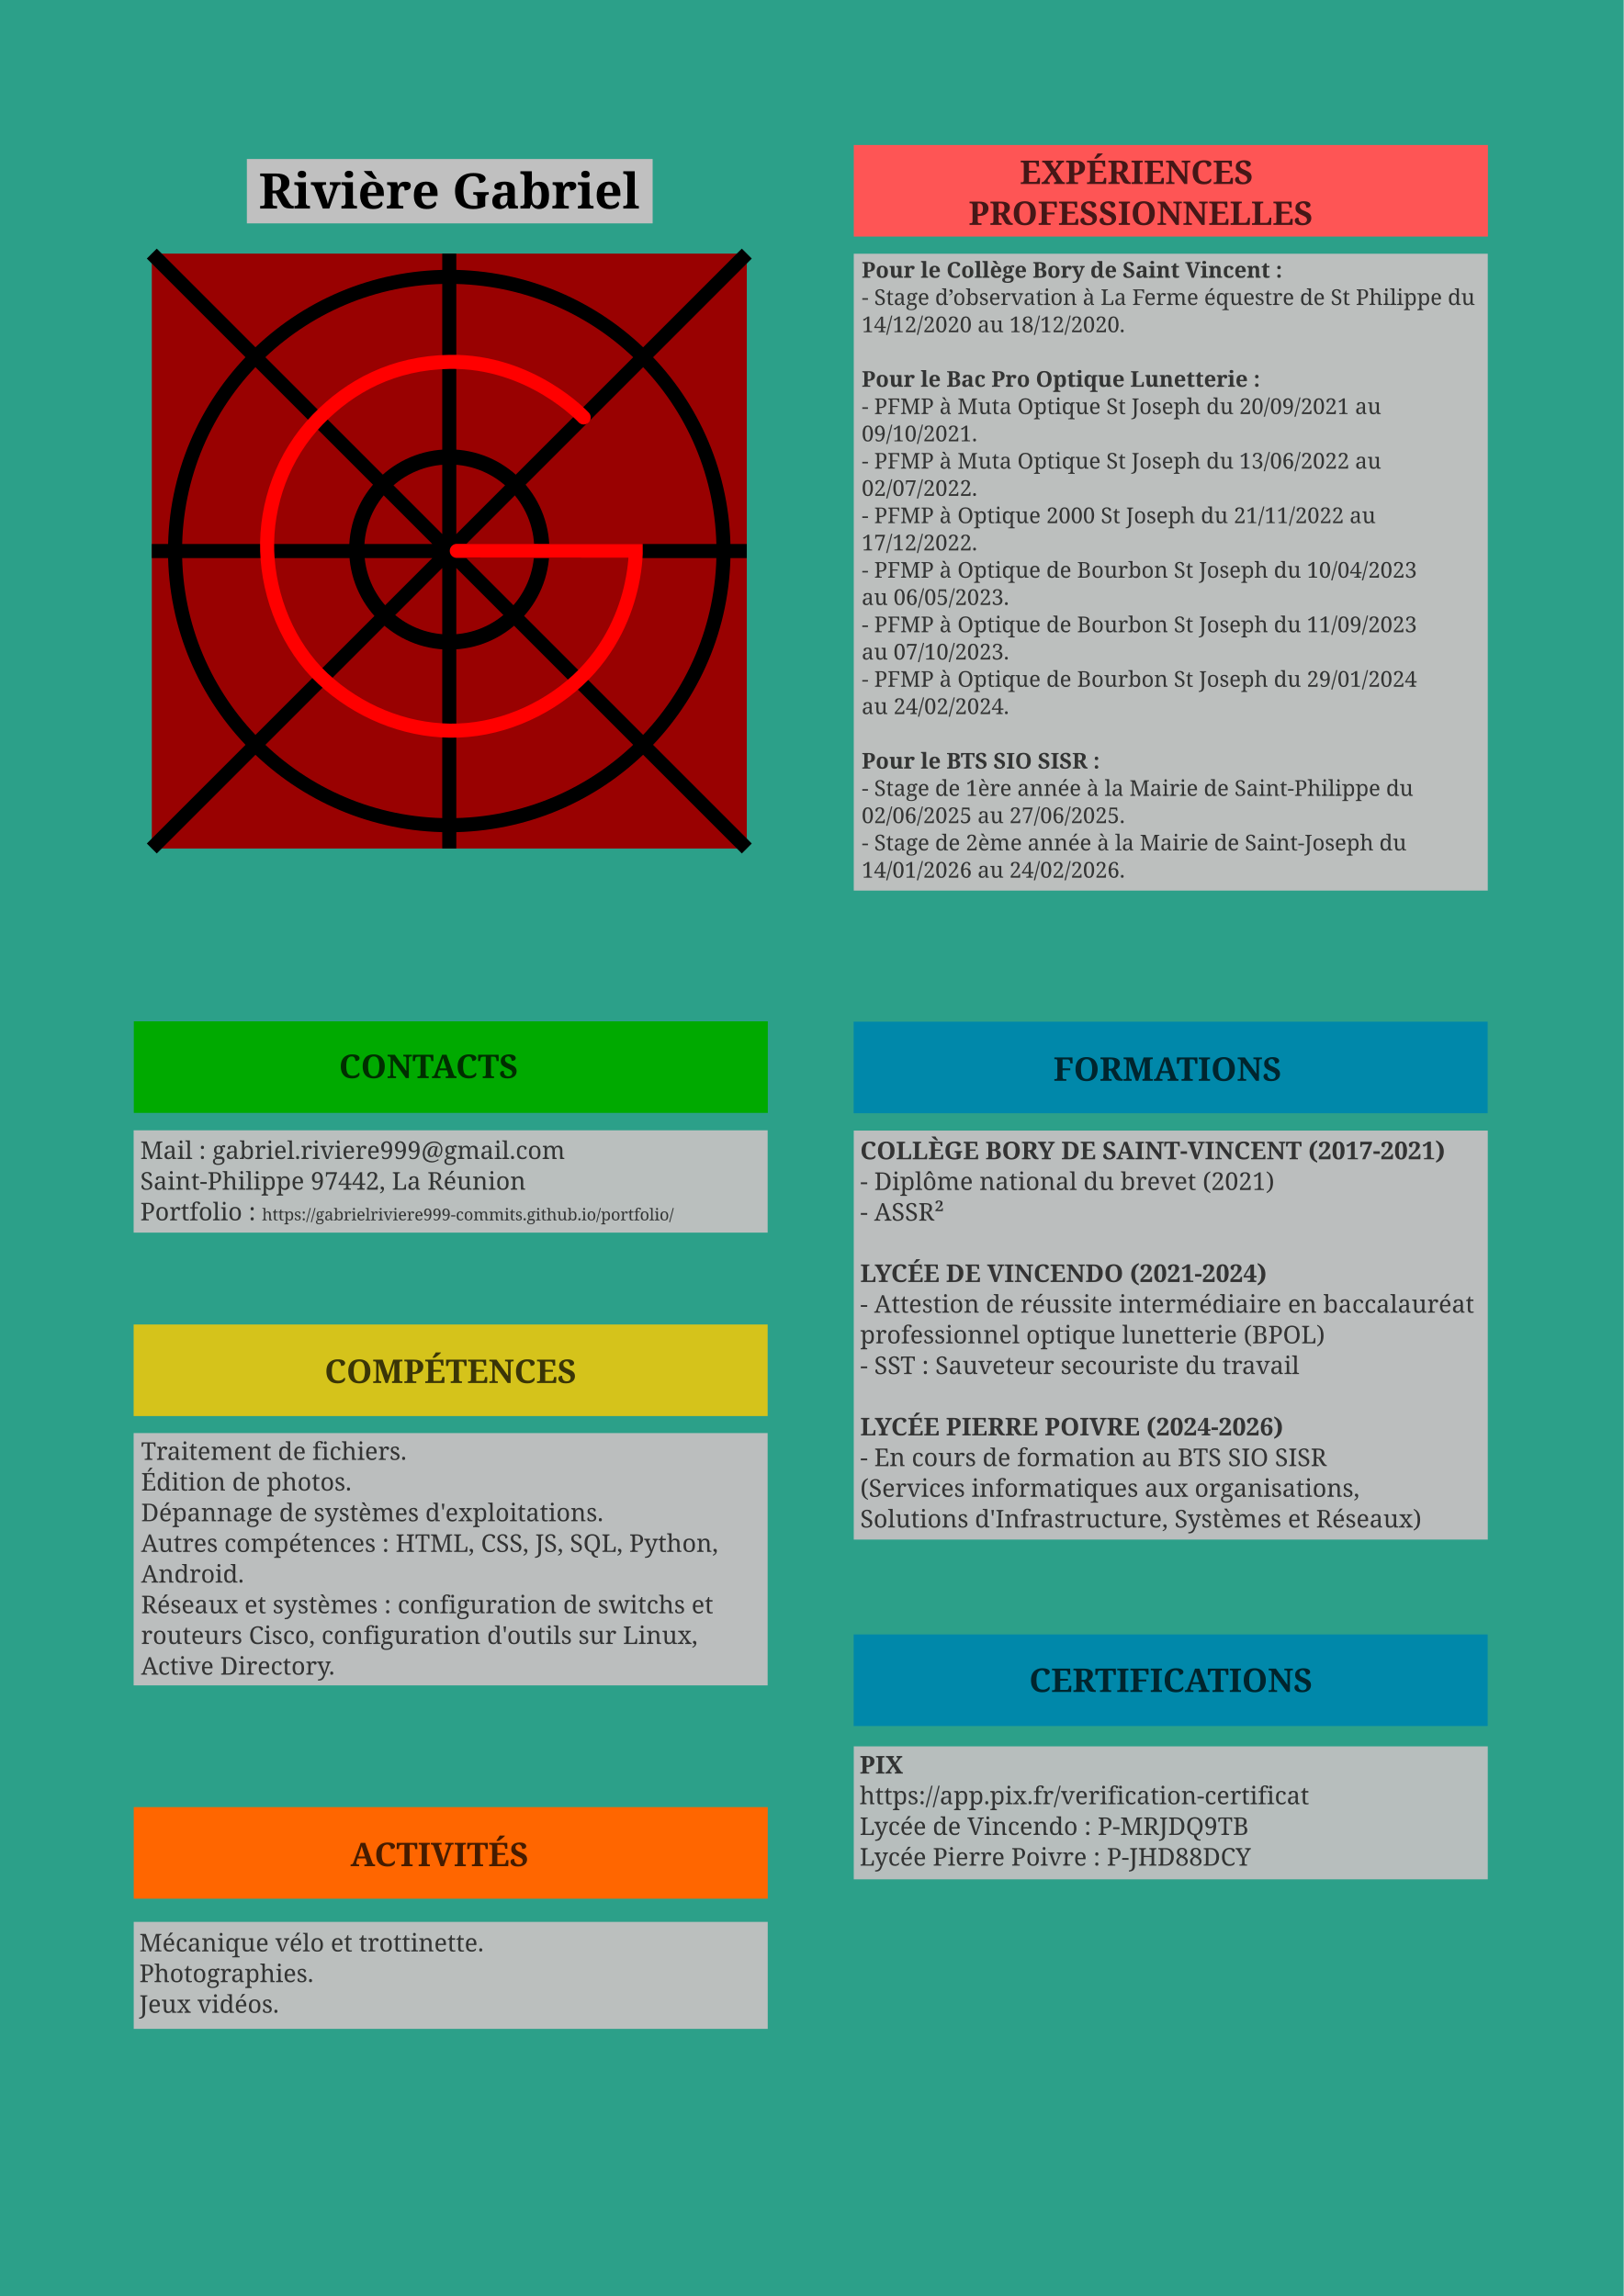
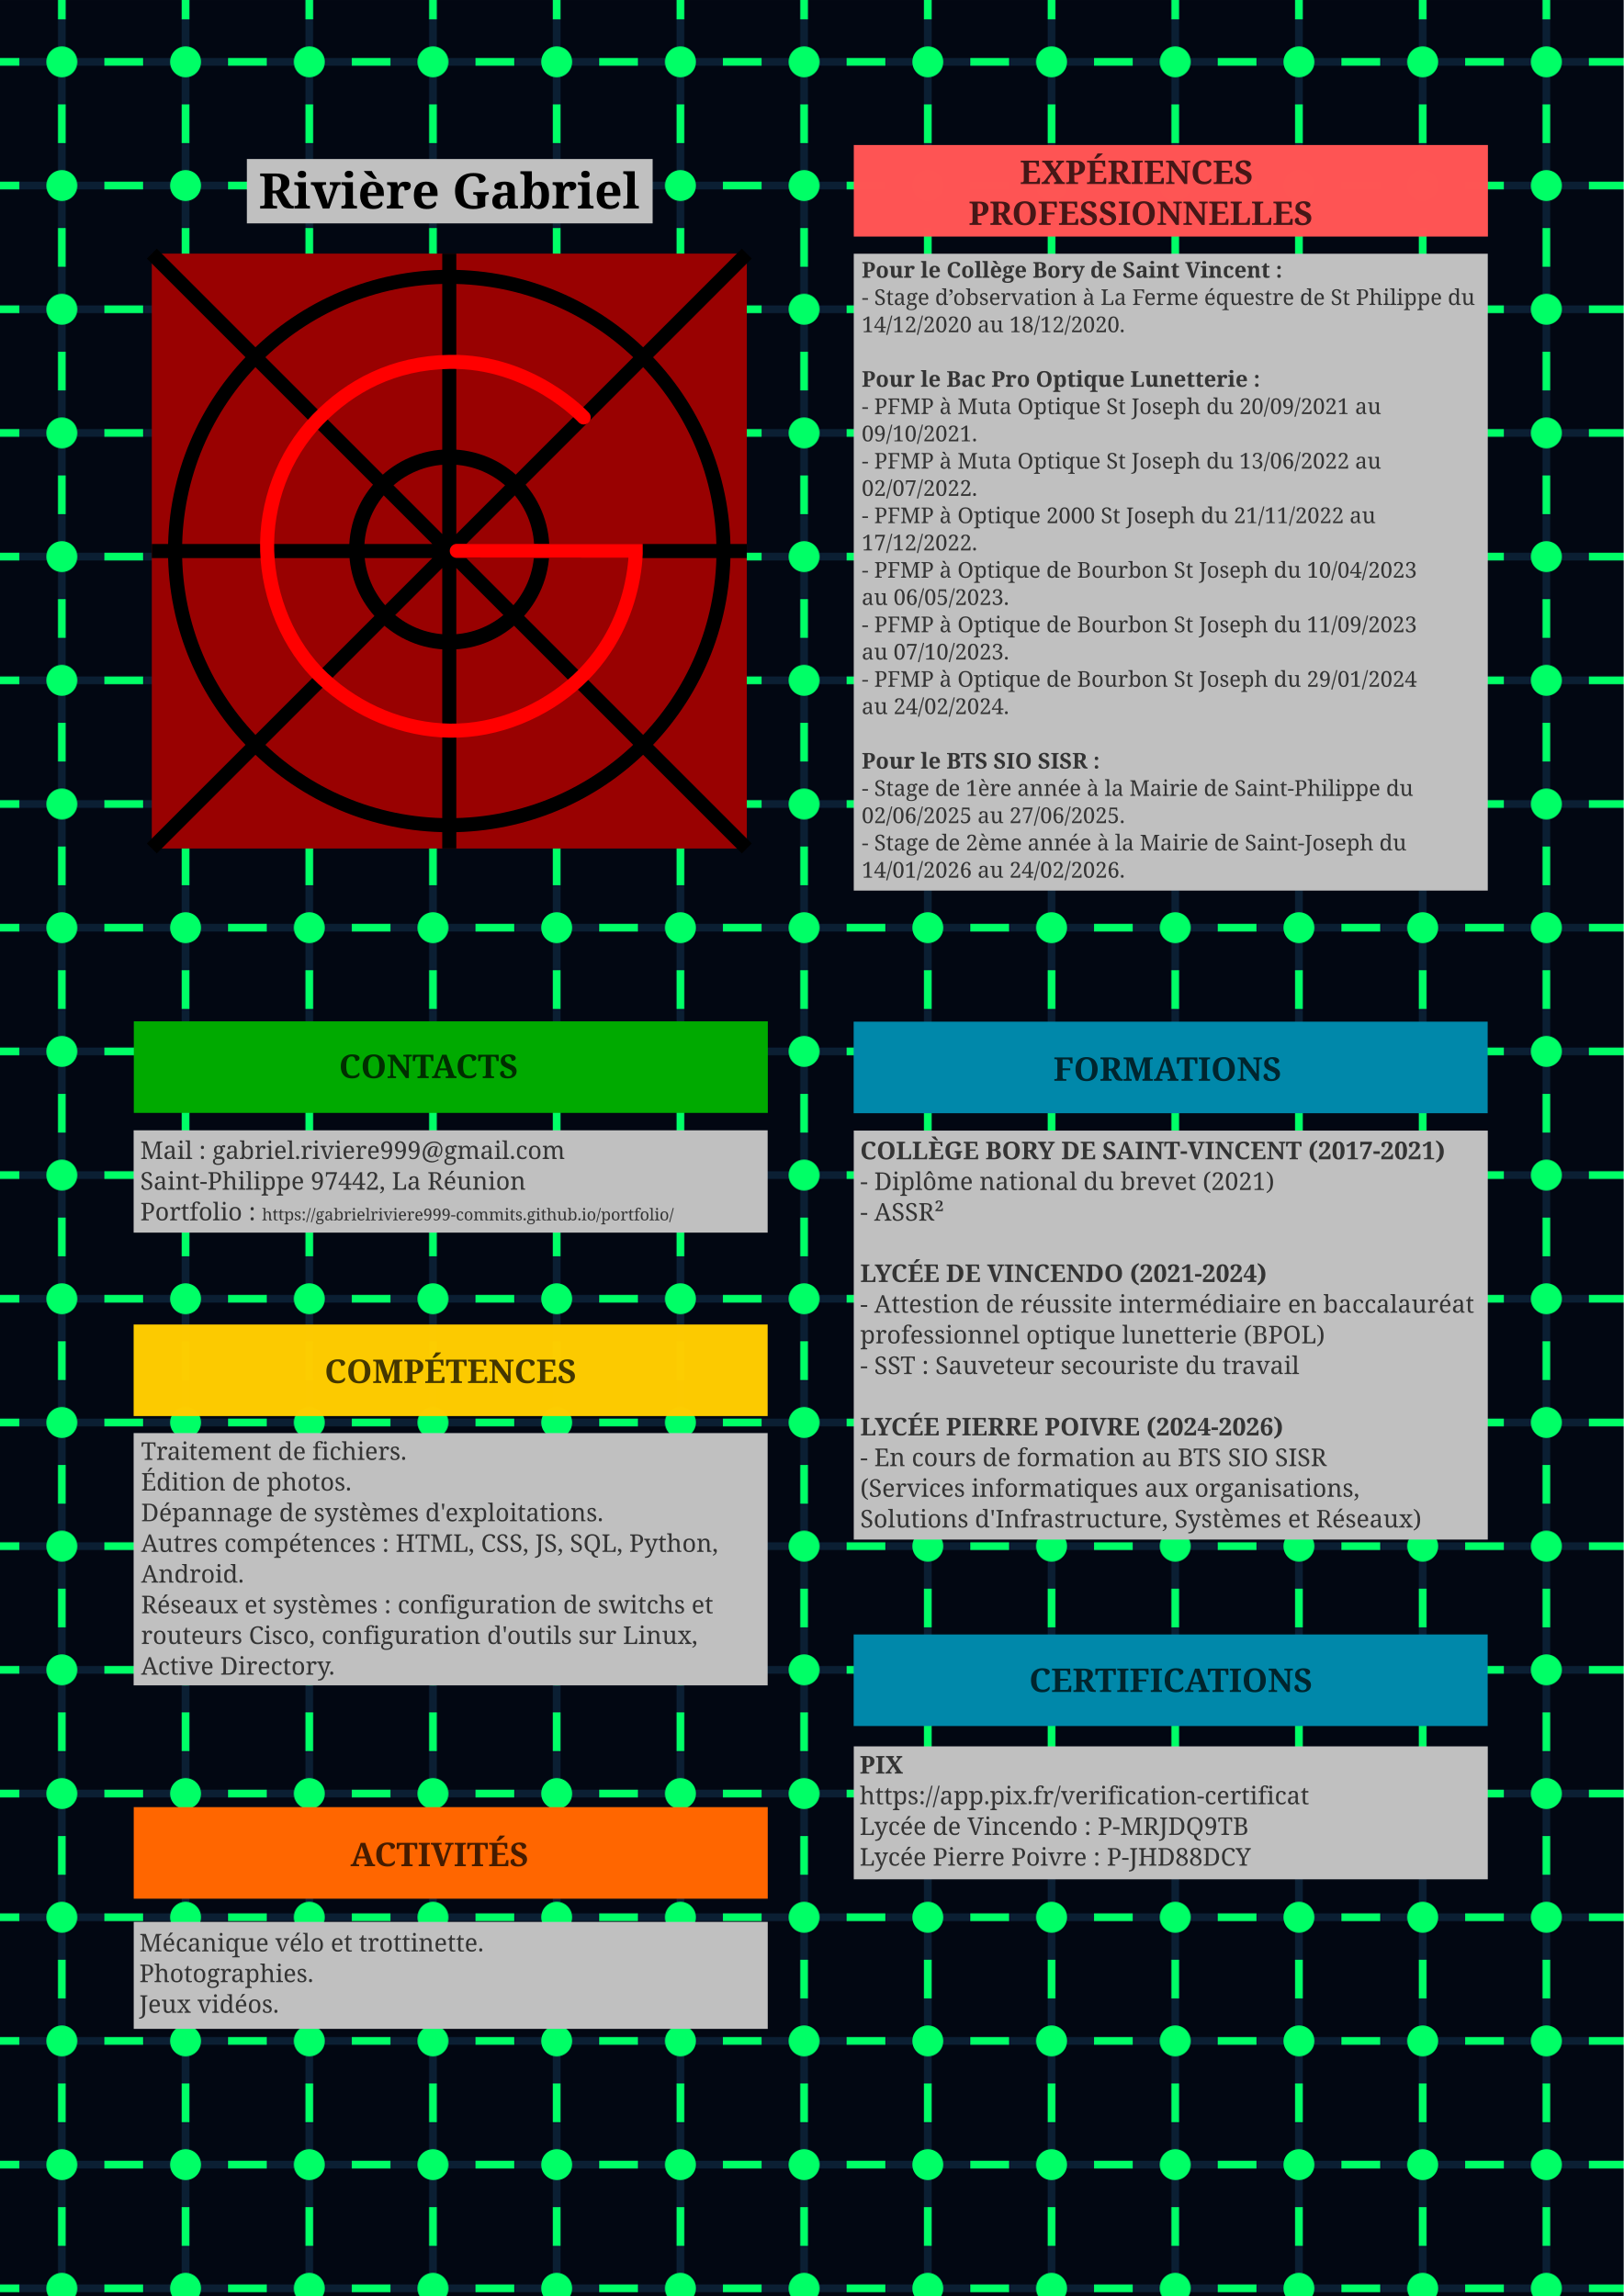
- <svg xmlns="http://www.w3.org/2000/svg" width="210mm" height="297mm" viewBox="0 0 210 297" version="1.1" id="svg12113" xml:space="preserve">
-   <defs id="defs12110" />
+ <svg xmlns="http://www.w3.org/2000/svg" xmlns:xlink="http://www.w3.org/1999/xlink" width="210mm" height="297mm" viewBox="0 0 210 297" version="1.1" id="svg12113" xml:space="preserve">
+   <defs id="defs12110">
+     <pattern xlink:href="#circuit" id="pattern20744" patternTransform="matrix(0.9999919,0,0,1.000023,5.232103e-5,6.8188518e-4)" />
+     <pattern id="circuit" patternUnits="userSpaceOnUse" width="16" height="16">
+       <rect width="16" height="16" fill="#020712" id="rect20721" />
+       <path d="M0 8H16 M8 0V16" stroke="#0b1f33" stroke-width="1" id="path20723" />
+       <circle cx="8" cy="8" r="2" fill="#00ff66" id="circle20725" />
+       <path d="M8 2V0 M14 8H16 M8 14V16 M2 8H0" stroke="#00ff66" stroke-width="1" stroke-linecap="square" id="path20727" />
+     </pattern>
+   </defs>
  <g id="layer1">
-     <rect style="fill:#2ca089;fill-opacity:1;stroke:none;stroke-width:7130.36;stroke-linecap:round;stroke-dasharray:none" id="rect13229" width="210" height="297.001" x="0" y="0" />
+     <rect width="99.999%" height="100.002%" fill="url(#circuit)" id="rect20732" x="6.1915867e-05" y="0.001" style="fill:url(#pattern20744);stroke-width:1" />
    <g id="g16169" transform="matrix(1.030203,0,0,1,-3.961948,-3.6666667e-8)" style="fill:#ff5555;fill-opacity:0.996">
      <rect style="font-size:3.175px;font-family:serif;-inkscape-font-specification:serif;fill:#ff5555;fill-opacity:0.996;stroke-width:0.401;stroke-linecap:round;stroke-opacity:0" id="rect15053" width="79.611" height="11.844" x="111.032" y="18.757" />
    </g>
    <text xml:space="preserve" style="font-size:4.233px;font-family:serif;-inkscape-font-specification:serif;fill:#000000;fill-opacity:0.727;stroke-width:0.401;stroke-linecap:round;stroke-opacity:0" x="151.394" y="23.798" id="text13282">
      <tspan id="tspan13280" style="font-weight:bold;font-size:4.233px;text-align:center;text-anchor:middle;stroke-width:0.401" x="151.394" y="23.798">EXPÉRIENCES </tspan>
      <tspan style="font-weight:bold;font-size:4.233px;text-align:center;text-anchor:middle;stroke-width:0.401" x="151.394" y="29.09" id="tspan14090">PROFESSIONNELLES</tspan>
      <tspan style="font-weight:bold;font-size:4.233px;text-align:center;text-anchor:middle;stroke-width:0.401" x="151.394" y="34.382" id="tspan13284" />
    </text>
-     <g id="g16169-2" transform="matrix(1.030012,0,0,1,-3.958598,113.3989)" style="fill:#0088aa;fill-opacity:0.993">
-       <rect style="font-size:3.175px;font-family:serif;-inkscape-font-specification:serif;fill:#0088aa;fill-opacity:0.993;stroke-width:0.401;stroke-linecap:round;stroke-opacity:0" id="rect15053-9" width="79.611" height="11.844" x="111.032" y="18.757" />
+     <g id="g16169-2" transform="matrix(1.030012,0,0,1,-3.958598,113.3989)" style="fill:#0088aa;fill-opacity:1">
+       <rect style="font-size:3.175px;font-family:serif;-inkscape-font-specification:serif;fill:#0088aa;fill-opacity:1;stroke-width:0.401;stroke-linecap:round;stroke-opacity:0" id="rect15053-9" width="79.611" height="11.844" x="111.032" y="18.757" />
    </g>
    <g id="g16169-2-9" transform="matrix(1.030012,0,0,1,-97.05942,113.3579)" style="fill:#00aa00;fill-opacity:1">
      <rect style="font-size:3.175px;font-family:serif;-inkscape-font-specification:serif;fill:#00aa00;fill-opacity:1;stroke-width:0.401;stroke-linecap:round;stroke-opacity:0" id="rect15053-9-4" width="79.611" height="11.844" x="111.032" y="18.757" />
    </g>
-     <g id="g16169-2-9-7" transform="matrix(1.030012,0,0,1,-97.08017,152.574)" style="fill:#ffcc00;fill-opacity:0.8">
-       <rect style="font-size:3.175px;font-family:serif;-inkscape-font-specification:serif;fill:#ffcc00;fill-opacity:0.8;stroke-width:0.401;stroke-linecap:round;stroke-opacity:0" id="rect15053-9-4-8" width="79.611" height="11.844" x="111.032" y="18.757" />
+     <g id="g16169-2-9-7" transform="matrix(1.030012,0,0,1,-97.08017,152.574)" style="fill:#ffcc00;fill-opacity:0.988">
+       <rect style="font-size:3.175px;font-family:serif;-inkscape-font-specification:serif;fill:#ffcc00;fill-opacity:0.988;stroke-width:0.401;stroke-linecap:round;stroke-opacity:0" id="rect15053-9-4-8" width="79.611" height="11.844" x="111.032" y="18.757" />
    </g>
    <g id="g16169-2-9-7-4" transform="matrix(1.030012,0,0,1,-97.0688,215.0045)" style="fill:#ff6600;fill-opacity:1">
      <rect style="font-size:3.175px;font-family:serif;-inkscape-font-specification:serif;fill:#ff6600;fill-opacity:1;stroke-width:0.401;stroke-linecap:round;stroke-opacity:0" id="rect15053-9-4-8-5" width="79.611" height="11.844" x="111.032" y="18.757" />
    </g>
    <rect style="fill:#c0c0c0;fill-opacity:1;stroke:none;stroke-width:0.997;stroke-linecap:round;stroke-dasharray:none;stroke-opacity:1" id="rect33645" width="52.481" height="8.327" x="31.928" y="20.568" />
    <text xml:space="preserve" style="font-size:6.35px;font-family:serif;-inkscape-font-specification:serif;fill:#ff00ff;fill-opacity:0.727;stroke-width:0.401;stroke-linecap:round;stroke-opacity:0" x="33.475" y="26.976" id="text13120">
      <tspan id="tspan13118" style="font-weight:bold;font-size:6.35px;fill:#000000;fill-opacity:1;stroke-width:0.401" x="33.475" y="26.976">Rivière Gabriel</tspan>
    </text>
-     <g id="g16169-7" transform="matrix(1.030012,0,0,6.955486,-3.944522,-97.64284)" style="mix-blend-mode:normal;fill:#c0c0c0;fill-opacity:0.973">
-       <rect style="font-size:3.175px;font-family:serif;-inkscape-font-specification:serif;fill:#c0c0c0;fill-opacity:0.973;stroke-width:0.401;stroke-linecap:round;stroke-opacity:0" id="rect15053-3" width="79.611" height="11.844" x="111.032" y="18.757" />
+     <g id="g16169-7" transform="matrix(1.030012,0,0,6.955486,-3.944522,-97.64284)" style="mix-blend-mode:normal;fill:#c0c0c0;fill-opacity:1">
+       <rect style="font-size:3.175px;font-family:serif;-inkscape-font-specification:serif;fill:#c0c0c0;fill-opacity:1;stroke-width:0.401;stroke-linecap:round;stroke-opacity:0" id="rect15053-3" width="79.611" height="11.844" x="111.032" y="18.757" />
    </g>
-     <g id="g16169-7-0" transform="matrix(1.030012,0,0,4.466832,-3.943803,62.46342)" style="mix-blend-mode:normal;fill:#c0c0c0;fill-opacity:0.97">
-       <rect style="font-size:3.175px;font-family:serif;-inkscape-font-specification:serif;fill:#c0c0c0;fill-opacity:0.97;stroke-width:0.401;stroke-linecap:round;stroke-opacity:0" id="rect15053-3-3" width="79.611" height="11.844" x="111.032" y="18.757" />
+     <g id="g16169-7-0" transform="matrix(1.030012,0,0,4.466832,-3.943803,62.46342)" style="mix-blend-mode:normal;fill:#c0c0c0;fill-opacity:1">
+       <rect style="font-size:3.175px;font-family:serif;-inkscape-font-specification:serif;fill:#c0c0c0;fill-opacity:1;stroke-width:0.401;stroke-linecap:round;stroke-opacity:0" id="rect15053-3-3" width="79.611" height="11.844" x="111.032" y="18.757" />
    </g>
-     <g id="g16169-7-0-6" transform="matrix(1.030012,0,0,1.451978,-3.943506,198.667)" style="mix-blend-mode:normal;fill:#c0c0c0;fill-opacity:0.942">
-       <rect style="font-size:3.175px;font-family:serif;-inkscape-font-specification:serif;fill:#c0c0c0;fill-opacity:0.942;stroke-width:0.401;stroke-linecap:round;stroke-opacity:0" id="rect15053-3-3-1" width="79.611" height="11.844" x="111.032" y="18.757" />
+     <g id="g16169-7-0-6" transform="matrix(1.030012,0,0,1.451978,-3.943506,198.667)" style="mix-blend-mode:normal;fill:#c0c0c0;fill-opacity:1">
+       <rect style="font-size:3.175px;font-family:serif;-inkscape-font-specification:serif;fill:#c0c0c0;fill-opacity:1;stroke-width:0.401;stroke-linecap:round;stroke-opacity:0" id="rect15053-3-3-1" width="79.611" height="11.844" x="111.032" y="18.757" />
    </g>
-     <g id="g16169-7-0-6-0" transform="matrix(1.030012,0,0,1.168515,-97.06923,226.6884)" style="mix-blend-mode:normal;fill:#c0c0c0;fill-opacity:0.963">
-       <rect style="font-size:3.175px;font-family:serif;-inkscape-font-specification:serif;fill:#c0c0c0;fill-opacity:0.963;stroke-width:0.401;stroke-linecap:round;stroke-opacity:0" id="rect15053-3-3-1-6" width="79.611" height="11.844" x="111.032" y="18.757" />
+     <g id="g16169-7-0-6-0" transform="matrix(1.030012,0,0,1.168515,-97.06923,226.6884)" style="mix-blend-mode:normal;fill:#c0c0c0;fill-opacity:1">
+       <rect style="font-size:3.175px;font-family:serif;-inkscape-font-specification:serif;fill:#c0c0c0;fill-opacity:1;stroke-width:0.401;stroke-linecap:round;stroke-opacity:0" id="rect15053-3-3-1-6" width="79.611" height="11.844" x="111.032" y="18.757" />
    </g>
-     <g id="g16169-7-0-6-0-3" transform="matrix(1.030012,0,0,1.117434,-97.08096,125.2515)" style="mix-blend-mode:normal;fill:#c0c0c0;fill-opacity:0.957">
-       <rect style="font-size:3.175px;font-family:serif;-inkscape-font-specification:serif;fill:#c0c0c0;fill-opacity:0.957;stroke-width:0.401;stroke-linecap:round;stroke-opacity:0" id="rect15053-3-3-1-6-2" width="79.611" height="11.844" x="111.032" y="18.757" />
+     <g id="g16169-7-0-6-0-3" transform="matrix(1.030012,0,0,1.117434,-97.08096,125.2515)" style="mix-blend-mode:normal;fill:#c0c0c0;fill-opacity:1">
+       <rect style="font-size:3.175px;font-family:serif;-inkscape-font-specification:serif;fill:#c0c0c0;fill-opacity:1;stroke-width:0.401;stroke-linecap:round;stroke-opacity:0" id="rect15053-3-3-1-6-2" width="79.611" height="11.844" x="111.032" y="18.757" />
    </g>
-     <g id="g16169-7-0-6-0-3-0" transform="matrix(1.030012,0,0,2.75554,-97.08152,133.6902)" style="mix-blend-mode:normal;fill:#c0c0c0;fill-opacity:0.97">
-       <rect style="font-size:3.175px;font-family:serif;-inkscape-font-specification:serif;fill:#c0c0c0;fill-opacity:0.97;stroke-width:0.401;stroke-linecap:round;stroke-opacity:0" id="rect15053-3-3-1-6-2-6" width="79.611" height="11.844" x="111.032" y="18.757" />
+     <g id="g16169-7-0-6-0-3-0" transform="matrix(1.030012,0,0,2.75554,-97.08152,133.6902)" style="mix-blend-mode:normal;fill:#c0c0c0;fill-opacity:1">
+       <rect style="font-size:3.175px;font-family:serif;-inkscape-font-specification:serif;fill:#c0c0c0;fill-opacity:1;stroke-width:0.401;stroke-linecap:round;stroke-opacity:0" id="rect15053-3-3-1-6-2-6" width="79.611" height="11.844" x="111.032" y="18.757" />
    </g>
    <text xml:space="preserve" style="font-size:2.822px;font-family:serif;-inkscape-font-specification:serif;fill:#000000;fill-opacity:0.727;stroke-width:0.399;stroke-linecap:round;stroke-opacity:0" x="111.446" y="35.923" id="text13288">
      <tspan id="tspan13286" style="font-weight:bold;font-size:2.822px;stroke-width:0.399" x="111.446" y="35.923">Pour le Collège Bory de Saint Vincent :</tspan>
      <tspan style="font-size:2.822px;stroke-width:0.399" x="111.446" y="39.451" id="tspan14230">- Stage d’observation à La Ferme équestre de St Philippe du</tspan>
      <tspan style="font-size:2.822px;stroke-width:0.399" x="111.446" y="42.978" id="tspan34194">14/12/2020 au 18/12/2020.</tspan>
      <tspan style="font-size:2.822px;stroke-width:0.399" x="111.446" y="46.506" id="tspan14232" />
      <tspan style="font-weight:bold;font-size:2.822px;stroke-width:0.399" x="111.446" y="50.034" id="tspan13292">Pour le Bac Pro Optique Lunetterie :</tspan>
      <tspan style="font-size:2.822px;stroke-width:0.399" x="111.446" y="53.562" id="tspan13294">- PFMP à Muta Optique St Joseph du 20/09/2021 au</tspan>
      <tspan style="font-size:2.822px;stroke-width:0.399" x="111.446" y="57.089" id="tspan14236">09/10/2021.</tspan>
      <tspan style="font-size:2.822px;stroke-width:0.399" x="111.446" y="60.617" id="tspan13296">- PFMP à Muta Optique St Joseph du 13/06/2022 au</tspan>
      <tspan style="font-size:2.822px;stroke-width:0.399" x="111.446" y="64.145" id="tspan14238">02/07/2022.</tspan>
      <tspan style="font-size:2.822px;stroke-width:0.399" x="111.446" y="67.673" id="tspan13298">- PFMP à Optique 2000 St Joseph du 21/11/2022 au</tspan>
      <tspan style="font-size:2.822px;stroke-width:0.399" x="111.446" y="71.201" id="tspan14240">17/12/2022.</tspan>
      <tspan style="font-size:2.822px;stroke-width:0.399" x="111.446" y="74.728" id="tspan13300">- PFMP à Optique de Bourbon St Joseph du 10/04/2023</tspan>
      <tspan style="font-size:2.822px;stroke-width:0.399" x="111.446" y="78.256" id="tspan14242">au 06/05/2023.</tspan>
      <tspan style="font-size:2.822px;stroke-width:0.399" x="111.446" y="81.784" id="tspan13302">- PFMP à Optique de Bourbon St Joseph du 11/09/2023</tspan>
      <tspan style="font-size:2.822px;stroke-width:0.399" x="111.446" y="85.312" id="tspan14244">au 07/10/2023.</tspan>
      <tspan style="font-size:2.822px;stroke-width:0.399" x="111.446" y="88.839" id="tspan13304">- PFMP à Optique de Bourbon St Joseph du 29/01/2024</tspan>
      <tspan style="font-size:2.822px;stroke-width:0.399" x="111.446" y="92.367" id="tspan14246">au 24/02/2024.</tspan>
      <tspan style="font-size:2.822px;stroke-width:0.399" x="111.446" y="95.895" id="tspan14234" />
      <tspan style="font-weight:bold;font-size:2.822px;stroke-width:0.399" x="111.446" y="99.423" id="tspan13306">Pour le BTS SIO SISR :</tspan>
      <tspan style="font-size:2.822px;stroke-width:0.399" x="111.446" y="102.95" id="tspan13308">- Stage de 1ère année à la Mairie de Saint-Philippe du</tspan>
      <tspan style="font-size:2.822px;stroke-width:0.399" x="111.446" y="106.478" id="tspan14248">02/06/2025 au 27/06/2025.</tspan>
      <tspan style="font-size:2.822px;stroke-width:0.399" x="111.446" y="110.006" id="tspan13310">- Stage de 2ème année à la Mairie de Saint-Joseph du</tspan>
      <tspan style="font-size:2.822px;stroke-width:0.399" x="111.446" y="113.534" id="tspan14250">14/01/2026 au 24/02/2026.</tspan>
    </text>
    <text xml:space="preserve" style="font-size:4.233px;font-family:serif;-inkscape-font-specification:serif;fill:#000000;fill-opacity:0.727;stroke-width:0.401;stroke-linecap:round;stroke-opacity:0" x="136.239" y="139.805" id="text13314">
      <tspan id="tspan13312" style="font-weight:bold;font-size:4.233px;stroke-width:0.401" x="136.239" y="139.805">FORMATIONS</tspan>
    </text>
    <g id="g16169-2-3" transform="matrix(1.030012,0,0,1,-3.957005,192.6703)" style="fill:#0088aa;fill-opacity:1">
      <rect style="font-size:3.175px;font-family:serif;-inkscape-font-specification:serif;fill:#0088aa;fill-opacity:1;stroke-width:0.401;stroke-linecap:round;stroke-opacity:0" id="rect15053-9-1" width="79.611" height="11.844" x="111.032" y="18.757" />
    </g>
    <text xml:space="preserve" style="font-size:3.175px;font-family:serif;-inkscape-font-specification:serif;fill:#000000;fill-opacity:0.727;stroke-width:0.401;stroke-linecap:round;stroke-opacity:0" x="111.252" y="149.96" id="text13318">
      <tspan id="tspan13316" style="font-weight:bold;stroke-width:0.401" x="111.252" y="149.96">COLLÈGE BORY DE SAINT-VINCENT (2017-2021)</tspan>
      <tspan style="stroke-width:0.401" x="111.252" y="153.929" id="tspan13320">- Diplôme national du brevet (2021)</tspan>
      <tspan style="stroke-width:0.401" x="111.252" y="157.897" id="tspan13322">- ASSR²</tspan>
      <tspan style="stroke-width:0.401" x="111.252" y="161.866" id="tspan13324" />
      <tspan style="font-weight:bold;stroke-width:0.401" x="111.252" y="165.835" id="tspan13326">LYCÉE DE VINCENDO (2021-2024)</tspan>
      <tspan style="stroke-width:0.401" x="111.252" y="169.804" id="tspan13328">- Attestion de réussite intermédiaire en baccalauréat</tspan>
      <tspan style="stroke-width:0.401" x="111.252" y="173.772" id="tspan13330">professionnel optique lunetterie (BPOL)</tspan>
      <tspan style="stroke-width:0.401" x="111.252" y="177.741" id="tspan13332">- SST : Sauveteur secouriste du travail</tspan>
      <tspan style="stroke-width:0.401" x="111.252" y="181.71" id="tspan13334" />
      <tspan style="font-weight:bold;stroke-width:0.401" x="111.252" y="185.679" id="tspan13336">LYCÉE PIERRE POIVRE (2024-2026)</tspan>
      <tspan style="stroke-width:0.401" x="111.252" y="189.647" id="tspan13338">- En cours de formation au BTS SIO SISR</tspan>
      <tspan style="stroke-width:0.401" x="111.252" y="193.616" id="tspan13340">(Services informatiques aux organisations,</tspan>
      <tspan style="stroke-width:0.401" x="111.252" y="197.585" id="tspan13342">Solutions d'Infrastructure, Systèmes et Réseaux)</tspan>
    </text>
    <text xml:space="preserve" style="font-size:4.233px;font-family:serif;-inkscape-font-specification:serif;fill:#000000;fill-opacity:0.727;stroke-width:0.401;stroke-linecap:round;stroke-opacity:0" x="133.11" y="218.856" id="text13346">
      <tspan id="tspan13344" style="font-weight:bold;font-size:4.233px;stroke-width:0.401" x="133.11" y="218.856">CERTIFICATIONS</tspan>
    </text>
    <text xml:space="preserve" style="font-size:3.175px;font-family:serif;-inkscape-font-specification:serif;fill:#000000;fill-opacity:0.727;stroke-width:0.401;stroke-linecap:round;stroke-opacity:0" x="111.174" y="229.42" id="text13350">
      <tspan id="tspan13348" style="font-weight:bold;stroke-width:0.401" x="111.174" y="229.42">PIX</tspan>
      <tspan style="stroke-width:0.401" x="111.174" y="233.389" id="tspan13352">https://app.pix.fr/verification-certificat</tspan>
      <tspan style="stroke-width:0.401" x="111.174" y="237.357" id="tspan13354">Lycée de Vincendo : P-MRJDQ9TB</tspan>
      <tspan style="stroke-width:0.401" x="111.174" y="241.326" id="tspan13356">Lycée Pierre Poivre : P-JHD88DCY</tspan>
    </text>
    <text xml:space="preserve" style="font-size:3.175px;font-family:serif;-inkscape-font-specification:serif;fill:#000000;fill-opacity:0.727;stroke-width:0.401;stroke-linecap:round;stroke-opacity:0" x="18.137" y="149.92" id="text13364">
      <tspan id="tspan13362" style="stroke-width:0.401" x="18.137" y="149.92">Mail : gabriel.riviere999@gmail.com</tspan>
      <tspan style="stroke-width:0.401" x="18.137" y="153.889" id="tspan13366">Saint-Philippe 97442, La Réunion</tspan>
      <tspan style="stroke-width:0.401" x="18.137" y="157.858" id="tspan13368">Portfolio : <tspan style="font-size:2.117px" id="tspan14756">https://gabrielriviere999-commits.github.io/portfolio/</tspan>
      </tspan>
    </text>
    <text xml:space="preserve" style="font-size:4.233px;font-family:serif;-inkscape-font-specification:serif;fill:#000000;fill-opacity:0.727;stroke-width:0.401;stroke-linecap:round;stroke-opacity:0" x="41.982" y="178.896" id="text13372">
      <tspan id="tspan13370" style="font-weight:bold;font-size:4.233px;stroke-width:0.401" x="41.982" y="178.896">COMPÉTENCES</tspan>
    </text>
    <text xml:space="preserve" style="font-size:3.175px;font-family:serif;-inkscape-font-specification:serif;fill:#000000;fill-opacity:0.727;stroke-width:0.401;stroke-linecap:round;stroke-opacity:0" x="18.247" y="188.842" id="text13376">
      <tspan id="tspan13374" style="stroke-width:0.401" x="18.247" y="188.842">Traitement de fichiers.</tspan>
      <tspan style="stroke-width:0.401" x="18.247" y="192.811" id="tspan13378">Édition de photos.</tspan>
      <tspan style="stroke-width:0.401" x="18.247" y="196.779" id="tspan13380">Dépannage de systèmes d'exploitations.</tspan>
      <tspan style="stroke-width:0.401" x="18.247" y="200.748" id="tspan13382">Autres compétences : HTML, CSS, JS, SQL, Python,</tspan>
      <tspan style="stroke-width:0.401" x="18.247" y="204.717" id="tspan13384">Android.</tspan>
      <tspan style="stroke-width:0.401" x="18.247" y="208.686" id="tspan13386">Réseaux et systèmes : configuration de switchs et</tspan>
      <tspan style="stroke-width:0.401" x="18.247" y="212.654" id="tspan13388">routeurs Cisco, configuration d'outils sur Linux,</tspan>
      <tspan style="stroke-width:0.401" x="18.247" y="216.623" id="tspan13390">Active Directory.</tspan>
    </text>
    <text xml:space="preserve" style="font-size:3.175px;font-family:serif;-inkscape-font-specification:serif;fill:#000000;fill-opacity:0.727;stroke-width:0.401;stroke-linecap:round;stroke-opacity:0" x="18.015" y="252.43" id="text13462">
      <tspan id="tspan13460" style="stroke-width:0.401" x="18.015" y="252.43">Mécanique vélo et trottinette.</tspan>
      <tspan style="stroke-width:0.401" x="18.015" y="256.399" id="tspan13464">Photographies.</tspan>
      <tspan style="stroke-width:0.401" x="18.015" y="260.368" id="tspan13466">Jeux vidéos.</tspan>
    </text>
    <text xml:space="preserve" style="font-size:4.233px;font-family:serif;-inkscape-font-specification:serif;text-align:center;text-anchor:middle;fill:#000000;fill-opacity:0.727;stroke-width:0.401;stroke-linecap:round;stroke-opacity:0" x="58.185" y="139.451" id="text14334">
      <tspan id="tspan14332" style="font-weight:bold;stroke-width:0.401" x="58.185" y="139.451">CONTACTS</tspan>
    </text>
    <text xml:space="preserve" style="font-size:4.233px;font-family:serif;-inkscape-font-specification:serif;text-align:center;text-anchor:middle;fill:#000000;fill-opacity:0.727;stroke-width:0.401;stroke-linecap:round;stroke-opacity:0" x="59.608" y="241.399" id="text14420">
      <tspan id="tspan14418" style="stroke-width:0.401;font-weight:bold" x="59.608" y="241.399">ACTIVITÉS</tspan>
    </text>
    <g id="g14910" transform="matrix(4.544655,0,0,4.544655,19.63131,32.80298)">
      <rect x="0.213" y="0.213" width="16.508" height="16.508" fill="#990101" stroke="#990101" stroke-width="0.425" id="rect14889" />
      <path d="M 0,0 16.933,16.933 M 16.933,0 0,16.933 M 0,8.466 H 16.933 M 8.466,0 v 16.933" stroke="#000000" stroke-width="0.4" fill="none" id="path14891" />
      <circle cx="8.466" cy="8.466" r="7.804" fill="none" stroke="#000000" stroke-width="0.4" id="circle14893" />
      <circle cx="8.466" cy="8.422" fill="none" stroke="#000000" stroke-width="0.43" id="ellipse14895" r="2.634" />
      <path d="m 12.291,4.664 c 0,0 -1.494,-1.619 -3.816,-1.582 C 6.877,3.108 5.647,3.768 4.721,4.724 3.732,5.744 3.243,7.128 3.284,8.463 c 0.041,1.32 0.599,2.712 1.583,3.631 1,0.933 2.305,1.467 3.614,1.485 1.353,0.019 2.688,-0.549 3.647,-1.438 0.962,-0.892 1.36,-1.956 1.525,-2.71 0.125,-0.574 0.12,-0.966 0.12,-0.966 h -0.22 L 8.68,8.462" fill="none" stroke="#ff0000" stroke-width="0.4" stroke-linecap="round" id="path14897" />
    </g>
  </g>
</svg>
